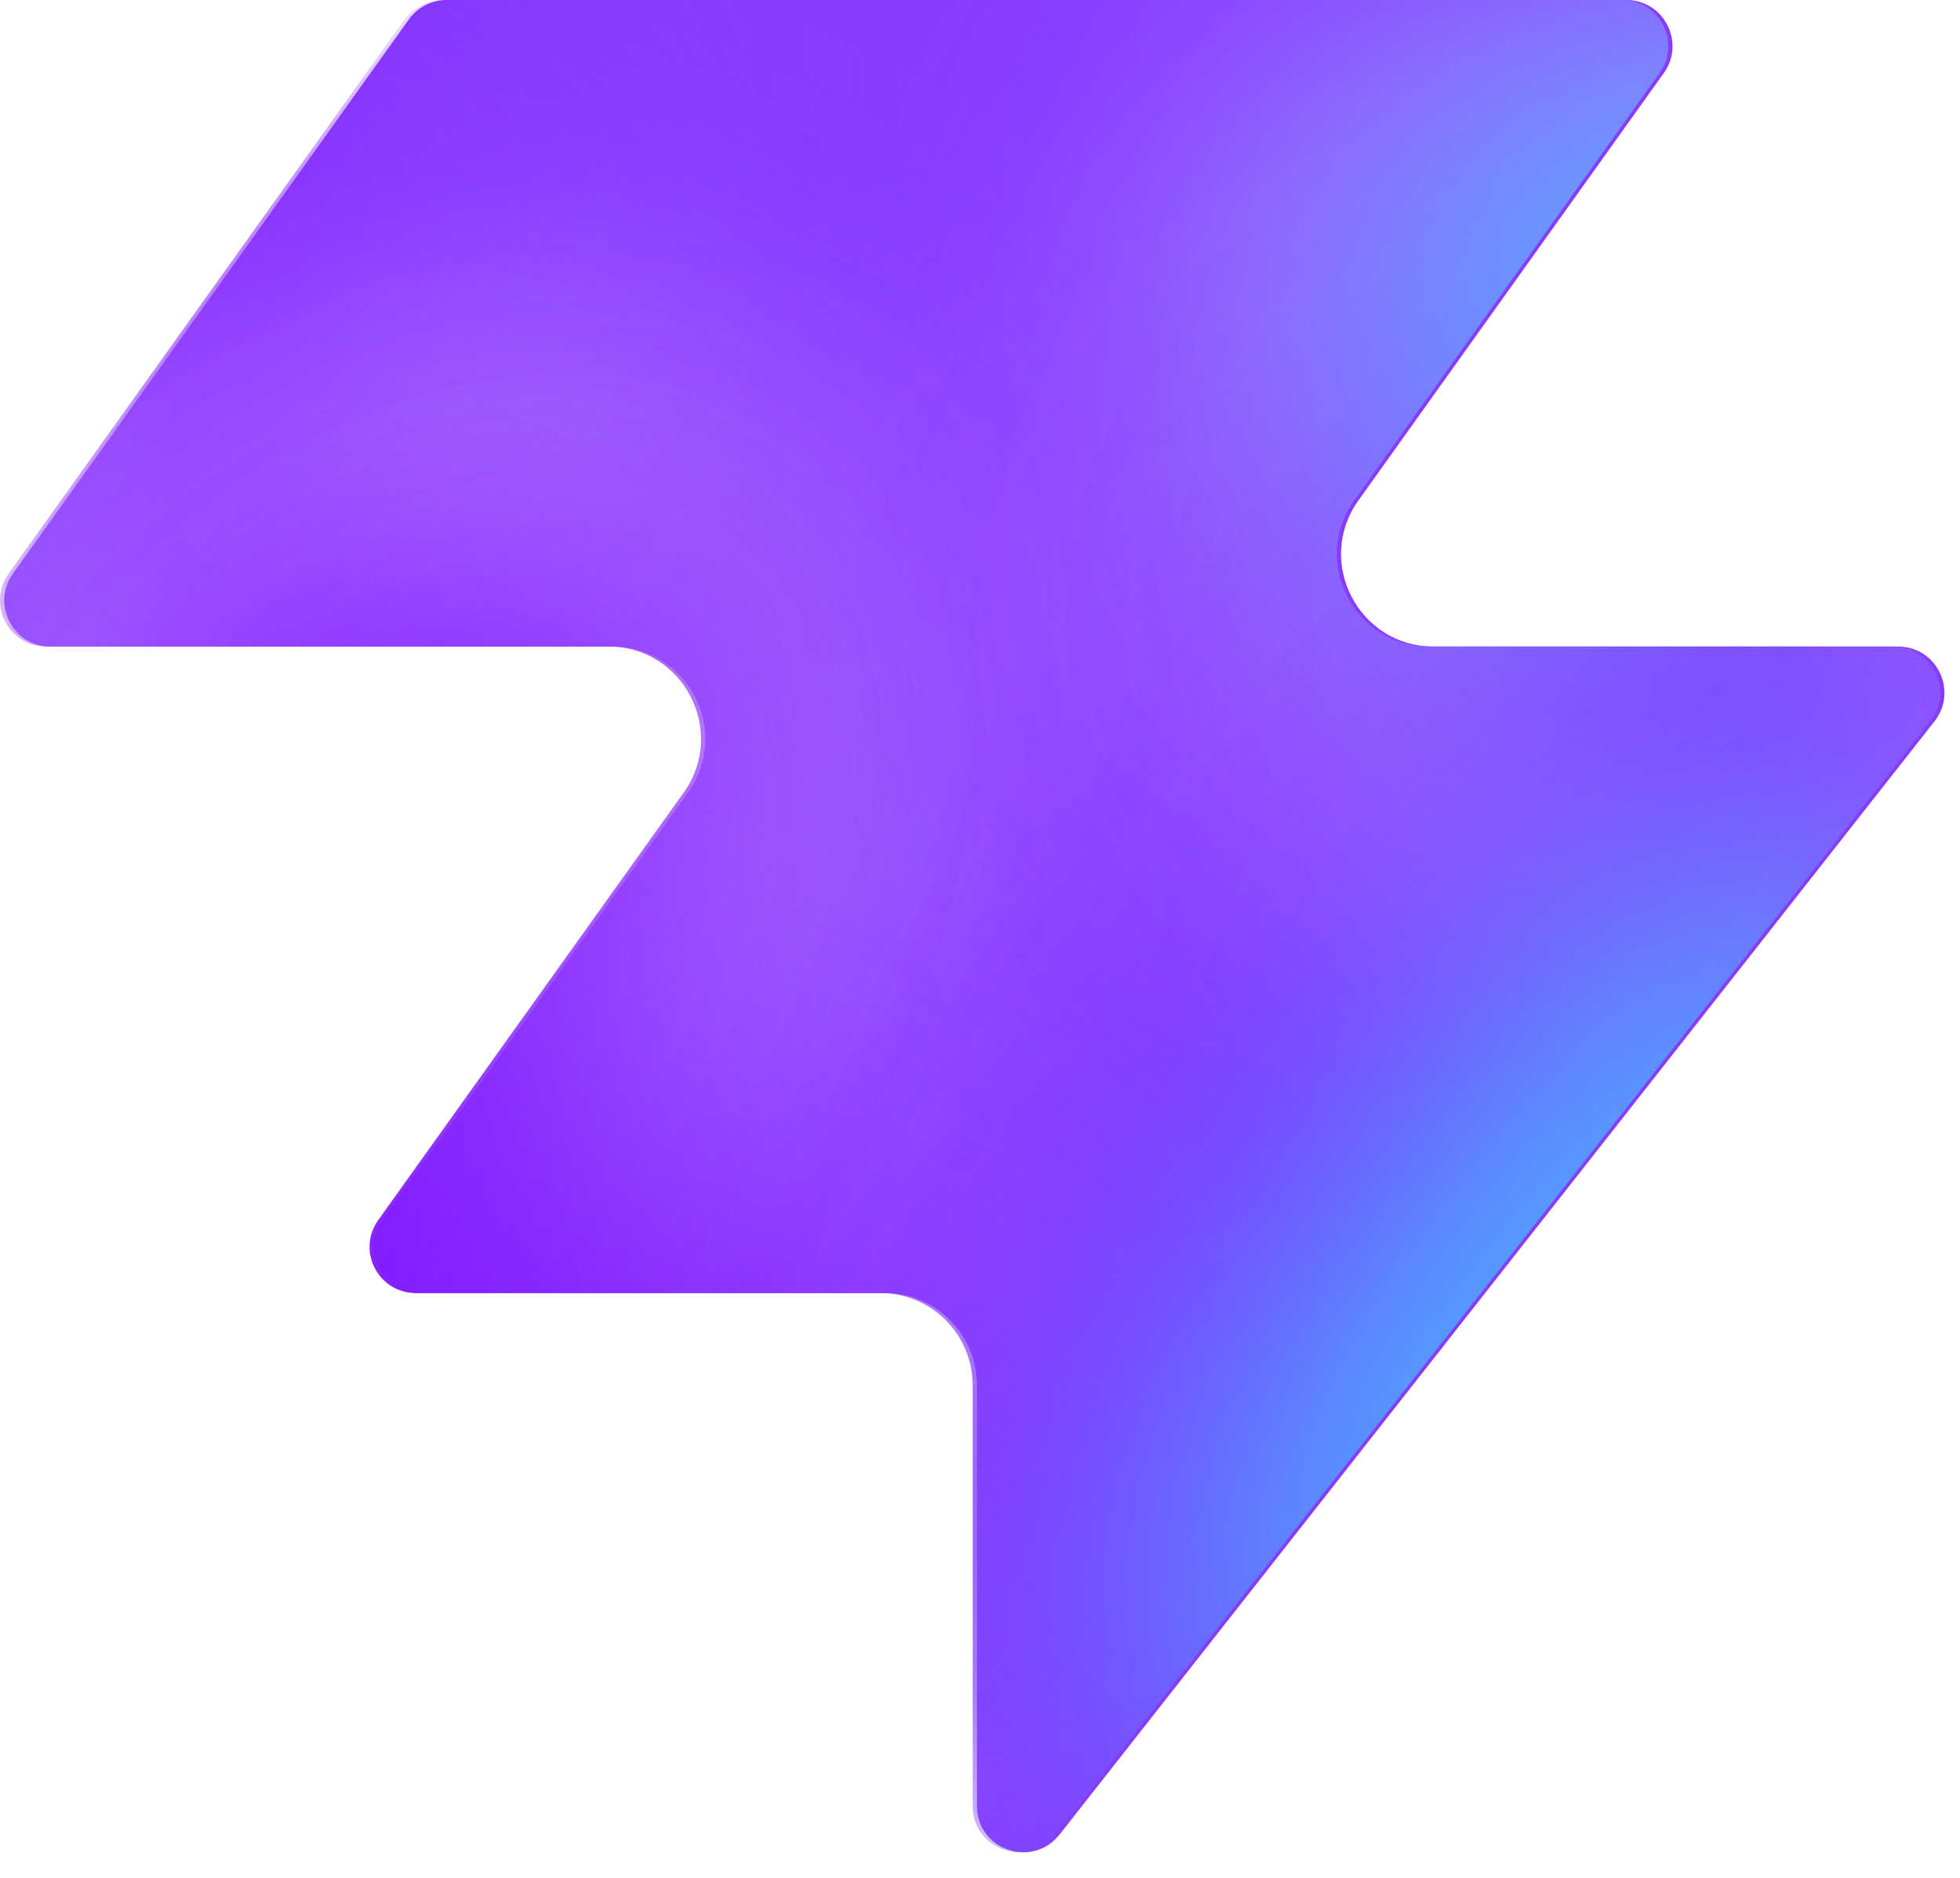
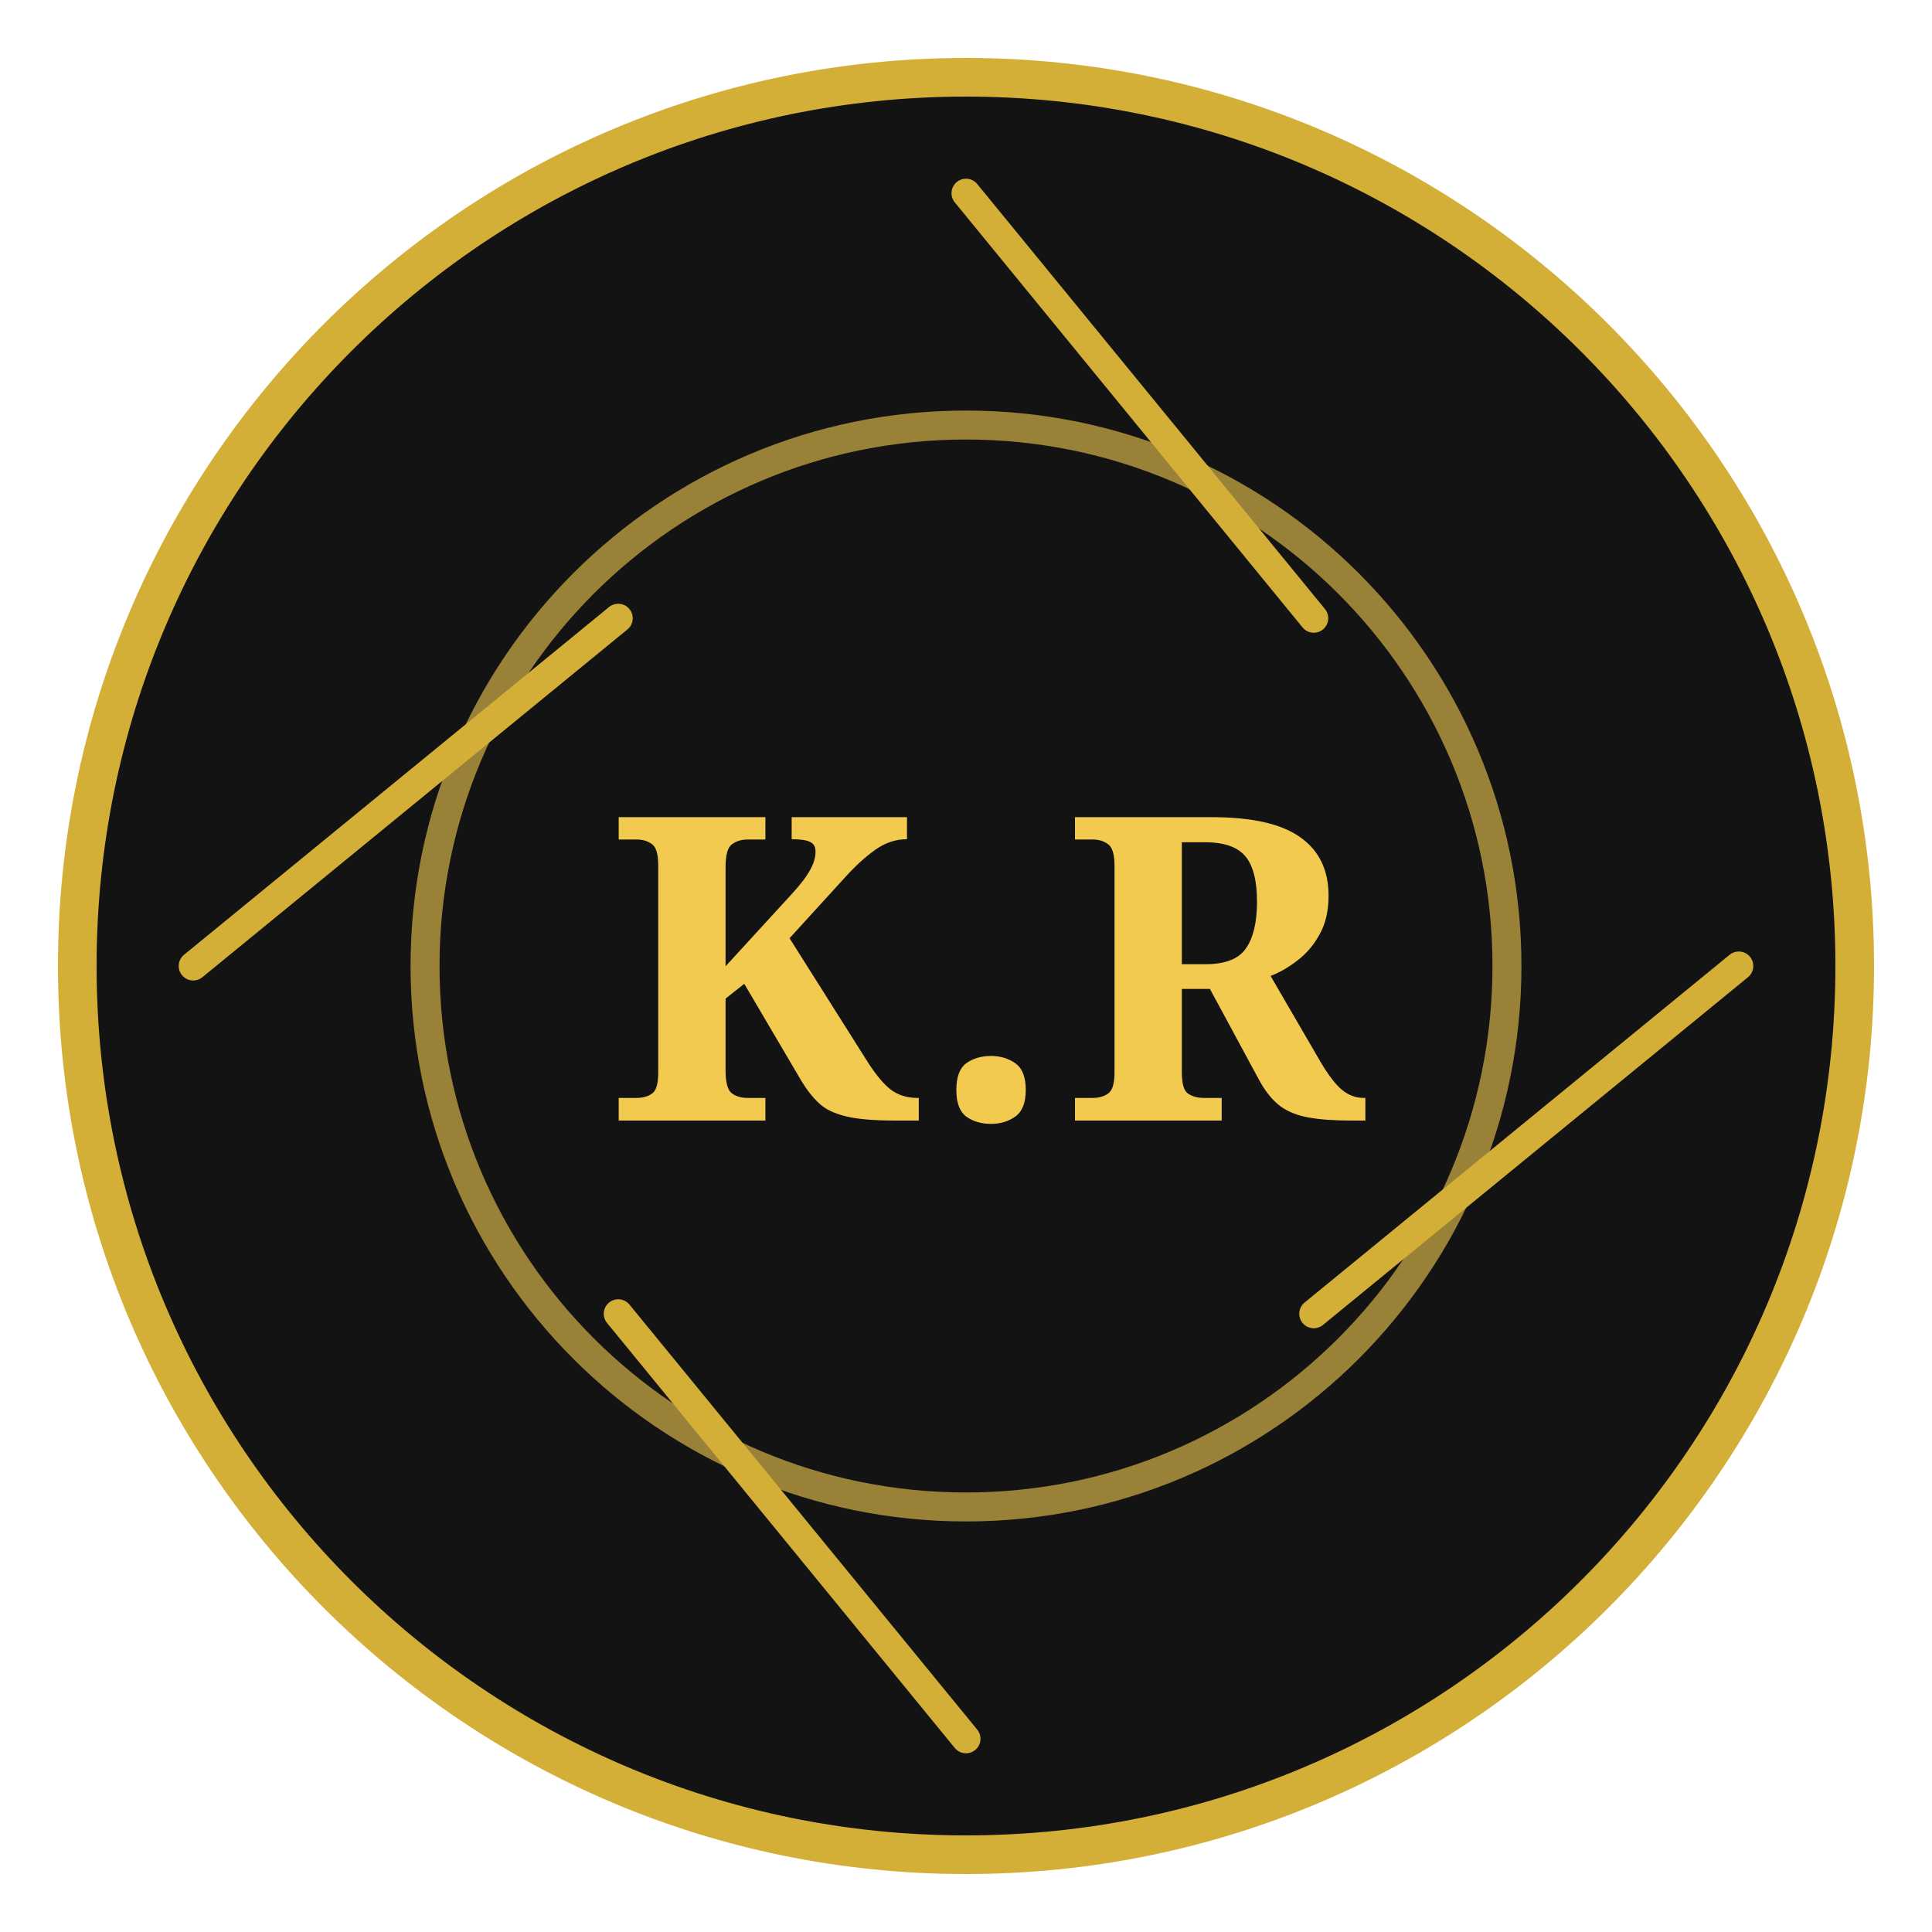
- <svg xmlns="http://www.w3.org/2000/svg" width="48" height="46" fill="none" viewBox="0 0 48 46">
-   <path fill="#863bff" d="M25.946 44.938c-.664.845-2.021.375-2.021-.698V33.937a2.26 2.26 0 0 0-2.262-2.262H10.287c-.92 0-1.456-1.04-.92-1.788l7.48-10.471c1.07-1.497 0-3.578-1.842-3.578H1.237c-.92 0-1.456-1.04-.92-1.788L10.013.474c.214-.297.556-.474.92-.474h28.894c.92 0 1.456 1.04.92 1.788l-7.48 10.471c-1.07 1.498 0 3.579 1.842 3.579h11.377c.943 0 1.473 1.088.89 1.83L25.947 44.94z" style="fill:#863bff;fill:color(display-p3 .525 .23 1);fill-opacity:1" />
-   <mask id="a" width="48" height="46" x="0" y="0" maskUnits="userSpaceOnUse" style="mask-type:alpha">
-     <path fill="#000" d="M25.842 44.938c-.664.844-2.021.375-2.021-.698V33.937a2.26 2.26 0 0 0-2.262-2.262H10.183c-.92 0-1.456-1.04-.92-1.788l7.48-10.471c1.07-1.498 0-3.579-1.842-3.579H1.133c-.92 0-1.456-1.04-.92-1.787L9.91.473c.214-.297.556-.474.92-.474h28.894c.92 0 1.456 1.04.92 1.788l-7.48 10.471c-1.07 1.498 0 3.578 1.842 3.578h11.377c.943 0 1.473 1.088.89 1.832L25.843 44.94z" style="fill:#000;fill-opacity:1" />
-   </mask>
-   <g mask="url(#a)">
-     <g filter="url(#b)">
-       <ellipse cx="5.508" cy="14.704" fill="#ede6ff" rx="5.508" ry="14.704" style="fill:#ede6ff;fill:color(display-p3 .927 .903 1);fill-opacity:1" transform="matrix(.00324 1 1 -.00324 -4.47 31.516)" />
-     </g>
-     <g filter="url(#c)">
-       <ellipse cx="10.399" cy="29.851" fill="#ede6ff" rx="10.399" ry="29.851" style="fill:#ede6ff;fill:color(display-p3 .927 .903 1);fill-opacity:1" transform="matrix(.00324 1 1 -.00324 -39.328 7.883)" />
-     </g>
-     <g filter="url(#d)">
-       <ellipse cx="5.508" cy="30.487" fill="#7e14ff" rx="5.508" ry="30.487" style="fill:#7e14ff;fill:color(display-p3 .492 .077 1);fill-opacity:1" transform="rotate(89.814 -25.913 -14.639)scale(1 -1)" />
-     </g>
-     <g filter="url(#e)">
-       <ellipse cx="5.508" cy="30.599" fill="#7e14ff" rx="5.508" ry="30.599" style="fill:#7e14ff;fill:color(display-p3 .492 .077 1);fill-opacity:1" transform="rotate(89.814 -32.644 -3.334)scale(1 -1)" />
-     </g>
-     <g filter="url(#f)">
-       <ellipse cx="5.508" cy="30.599" fill="#7e14ff" rx="5.508" ry="30.599" style="fill:#7e14ff;fill:color(display-p3 .492 .077 1);fill-opacity:1" transform="matrix(.00324 1 1 -.00324 -34.34 30.47)" />
-     </g>
-     <g filter="url(#g)">
-       <ellipse cx="14.072" cy="22.078" fill="#ede6ff" rx="14.072" ry="22.078" style="fill:#ede6ff;fill:color(display-p3 .927 .903 1);fill-opacity:1" transform="rotate(93.35 24.506 48.493)scale(-1 1)" />
-     </g>
-     <g filter="url(#h)">
-       <ellipse cx="3.47" cy="21.501" fill="#7e14ff" rx="3.47" ry="21.501" style="fill:#7e14ff;fill:color(display-p3 .492 .077 1);fill-opacity:1" transform="rotate(89.009 28.708 47.59)scale(-1 1)" />
-     </g>
-     <g filter="url(#i)">
-       <ellipse cx="3.47" cy="21.501" fill="#7e14ff" rx="3.47" ry="21.501" style="fill:#7e14ff;fill:color(display-p3 .492 .077 1);fill-opacity:1" transform="rotate(89.009 28.708 47.59)scale(-1 1)" />
-     </g>
-     <g filter="url(#j)">
-       <ellipse cx=".387" cy="8.972" fill="#7e14ff" rx="4.407" ry="29.108" style="fill:#7e14ff;fill:color(display-p3 .492 .077 1);fill-opacity:1" transform="rotate(39.51 .387 8.972)" />
-     </g>
-     <g filter="url(#k)">
-       <ellipse cx="47.523" cy="-6.092" fill="#7e14ff" rx="4.407" ry="29.108" style="fill:#7e14ff;fill:color(display-p3 .492 .077 1);fill-opacity:1" transform="rotate(37.892 47.523 -6.092)" />
-     </g>
-     <g filter="url(#l)">
-       <ellipse cx="41.412" cy="6.333" fill="#47bfff" rx="5.971" ry="9.665" style="fill:#47bfff;fill:color(display-p3 .28 .748 1);fill-opacity:1" transform="rotate(37.892 41.412 6.333)" />
-     </g>
-     <g filter="url(#m)">
-       <ellipse cx="-1.879" cy="38.332" fill="#7e14ff" rx="4.407" ry="29.108" style="fill:#7e14ff;fill:color(display-p3 .492 .077 1);fill-opacity:1" transform="rotate(37.892 -1.88 38.332)" />
-     </g>
-     <g filter="url(#n)">
-       <ellipse cx="-1.879" cy="38.332" fill="#7e14ff" rx="4.407" ry="29.108" style="fill:#7e14ff;fill:color(display-p3 .492 .077 1);fill-opacity:1" transform="rotate(37.892 -1.88 38.332)" />
-     </g>
-     <g filter="url(#o)">
-       <ellipse cx="35.651" cy="29.907" fill="#7e14ff" rx="4.407" ry="29.108" style="fill:#7e14ff;fill:color(display-p3 .492 .077 1);fill-opacity:1" transform="rotate(37.892 35.651 29.907)" />
-     </g>
-     <g filter="url(#p)">
-       <ellipse cx="38.418" cy="32.4" fill="#47bfff" rx="5.971" ry="15.297" style="fill:#47bfff;fill:color(display-p3 .28 .748 1);fill-opacity:1" transform="rotate(37.892 38.418 32.4)" />
-     </g>
-   </g>
-   <defs>
-     <filter id="b" width="60.045" height="41.654" x="-19.77" y="16.149" color-interpolation-filters="sRGB" filterUnits="userSpaceOnUse">
-       <feFlood flood-opacity="0" result="BackgroundImageFix" />
-       <feBlend in="SourceGraphic" in2="BackgroundImageFix" result="shape" />
-       <feGaussianBlur result="effect1_foregroundBlur_2002_17158" stdDeviation="7.659" />
-     </filter>
-     <filter id="c" width="90.34" height="51.437" x="-54.613" y="-7.533" color-interpolation-filters="sRGB" filterUnits="userSpaceOnUse">
-       <feFlood flood-opacity="0" result="BackgroundImageFix" />
-       <feBlend in="SourceGraphic" in2="BackgroundImageFix" result="shape" />
-       <feGaussianBlur result="effect1_foregroundBlur_2002_17158" stdDeviation="7.659" />
-     </filter>
-     <filter id="d" width="79.355" height="29.4" x="-49.64" y="2.03" color-interpolation-filters="sRGB" filterUnits="userSpaceOnUse">
-       <feFlood flood-opacity="0" result="BackgroundImageFix" />
-       <feBlend in="SourceGraphic" in2="BackgroundImageFix" result="shape" />
-       <feGaussianBlur result="effect1_foregroundBlur_2002_17158" stdDeviation="4.596" />
-     </filter>
-     <filter id="e" width="79.579" height="29.4" x="-45.045" y="20.029" color-interpolation-filters="sRGB" filterUnits="userSpaceOnUse">
-       <feFlood flood-opacity="0" result="BackgroundImageFix" />
-       <feBlend in="SourceGraphic" in2="BackgroundImageFix" result="shape" />
-       <feGaussianBlur result="effect1_foregroundBlur_2002_17158" stdDeviation="4.596" />
-     </filter>
-     <filter id="f" width="79.579" height="29.4" x="-43.513" y="21.178" color-interpolation-filters="sRGB" filterUnits="userSpaceOnUse">
-       <feFlood flood-opacity="0" result="BackgroundImageFix" />
-       <feBlend in="SourceGraphic" in2="BackgroundImageFix" result="shape" />
-       <feGaussianBlur result="effect1_foregroundBlur_2002_17158" stdDeviation="4.596" />
-     </filter>
-     <filter id="g" width="74.749" height="58.852" x="15.756" y="-17.901" color-interpolation-filters="sRGB" filterUnits="userSpaceOnUse">
-       <feFlood flood-opacity="0" result="BackgroundImageFix" />
-       <feBlend in="SourceGraphic" in2="BackgroundImageFix" result="shape" />
-       <feGaussianBlur result="effect1_foregroundBlur_2002_17158" stdDeviation="7.659" />
-     </filter>
-     <filter id="h" width="61.377" height="25.362" x="23.548" y="2.284" color-interpolation-filters="sRGB" filterUnits="userSpaceOnUse">
-       <feFlood flood-opacity="0" result="BackgroundImageFix" />
-       <feBlend in="SourceGraphic" in2="BackgroundImageFix" result="shape" />
-       <feGaussianBlur result="effect1_foregroundBlur_2002_17158" stdDeviation="4.596" />
-     </filter>
-     <filter id="i" width="61.377" height="25.362" x="23.548" y="2.284" color-interpolation-filters="sRGB" filterUnits="userSpaceOnUse">
-       <feFlood flood-opacity="0" result="BackgroundImageFix" />
-       <feBlend in="SourceGraphic" in2="BackgroundImageFix" result="shape" />
-       <feGaussianBlur result="effect1_foregroundBlur_2002_17158" stdDeviation="4.596" />
-     </filter>
-     <filter id="j" width="56.045" height="63.649" x="-27.636" y="-22.853" color-interpolation-filters="sRGB" filterUnits="userSpaceOnUse">
-       <feFlood flood-opacity="0" result="BackgroundImageFix" />
-       <feBlend in="SourceGraphic" in2="BackgroundImageFix" result="shape" />
-       <feGaussianBlur result="effect1_foregroundBlur_2002_17158" stdDeviation="4.596" />
-     </filter>
-     <filter id="k" width="54.814" height="64.646" x="20.116" y="-38.415" color-interpolation-filters="sRGB" filterUnits="userSpaceOnUse">
-       <feFlood flood-opacity="0" result="BackgroundImageFix" />
-       <feBlend in="SourceGraphic" in2="BackgroundImageFix" result="shape" />
-       <feGaussianBlur result="effect1_foregroundBlur_2002_17158" stdDeviation="4.596" />
-     </filter>
-     <filter id="l" width="33.541" height="35.313" x="24.641" y="-11.323" color-interpolation-filters="sRGB" filterUnits="userSpaceOnUse">
-       <feFlood flood-opacity="0" result="BackgroundImageFix" />
-       <feBlend in="SourceGraphic" in2="BackgroundImageFix" result="shape" />
-       <feGaussianBlur result="effect1_foregroundBlur_2002_17158" stdDeviation="4.596" />
-     </filter>
-     <filter id="m" width="54.814" height="64.646" x="-29.286" y="6.009" color-interpolation-filters="sRGB" filterUnits="userSpaceOnUse">
-       <feFlood flood-opacity="0" result="BackgroundImageFix" />
-       <feBlend in="SourceGraphic" in2="BackgroundImageFix" result="shape" />
-       <feGaussianBlur result="effect1_foregroundBlur_2002_17158" stdDeviation="4.596" />
-     </filter>
-     <filter id="n" width="54.814" height="64.646" x="-29.286" y="6.009" color-interpolation-filters="sRGB" filterUnits="userSpaceOnUse">
-       <feFlood flood-opacity="0" result="BackgroundImageFix" />
-       <feBlend in="SourceGraphic" in2="BackgroundImageFix" result="shape" />
-       <feGaussianBlur result="effect1_foregroundBlur_2002_17158" stdDeviation="4.596" />
-     </filter>
-     <filter id="o" width="54.814" height="64.646" x="8.244" y="-2.416" color-interpolation-filters="sRGB" filterUnits="userSpaceOnUse">
-       <feFlood flood-opacity="0" result="BackgroundImageFix" />
-       <feBlend in="SourceGraphic" in2="BackgroundImageFix" result="shape" />
-       <feGaussianBlur result="effect1_foregroundBlur_2002_17158" stdDeviation="4.596" />
-     </filter>
-     <filter id="p" width="39.409" height="43.623" x="18.713" y="10.588" color-interpolation-filters="sRGB" filterUnits="userSpaceOnUse">
-       <feFlood flood-opacity="0" result="BackgroundImageFix" />
-       <feBlend in="SourceGraphic" in2="BackgroundImageFix" result="shape" />
-       <feGaussianBlur result="effect1_foregroundBlur_2002_17158" stdDeviation="4.596" />
-     </filter>
-   </defs>
+ <svg xmlns="http://www.w3.org/2000/svg" viewBox="0 0 100 100">
+   <circle cx="50" cy="50" r="46" fill="#131313" stroke="#d4af37" stroke-width="2" />
+   <circle cx="50" cy="50" r="28" fill="none" stroke="#f2ca50" stroke-width="1.5" opacity="0.6" />
+   <path d="M 50 10 L 68 32 M 90 50 L 68 68 M 50 90 L 32 68 M 10 50 L 32 32" stroke="#d4af37" stroke-width="1.5" stroke-linecap="round" />
+   <text x="51" y="58" font-family="'Playfair Display', 'Didot', 'Georgia', serif" font-size="22" font-weight="700" fill="#f2ca50" text-anchor="middle" letter-spacing="0.5">K.R</text>
</svg>
